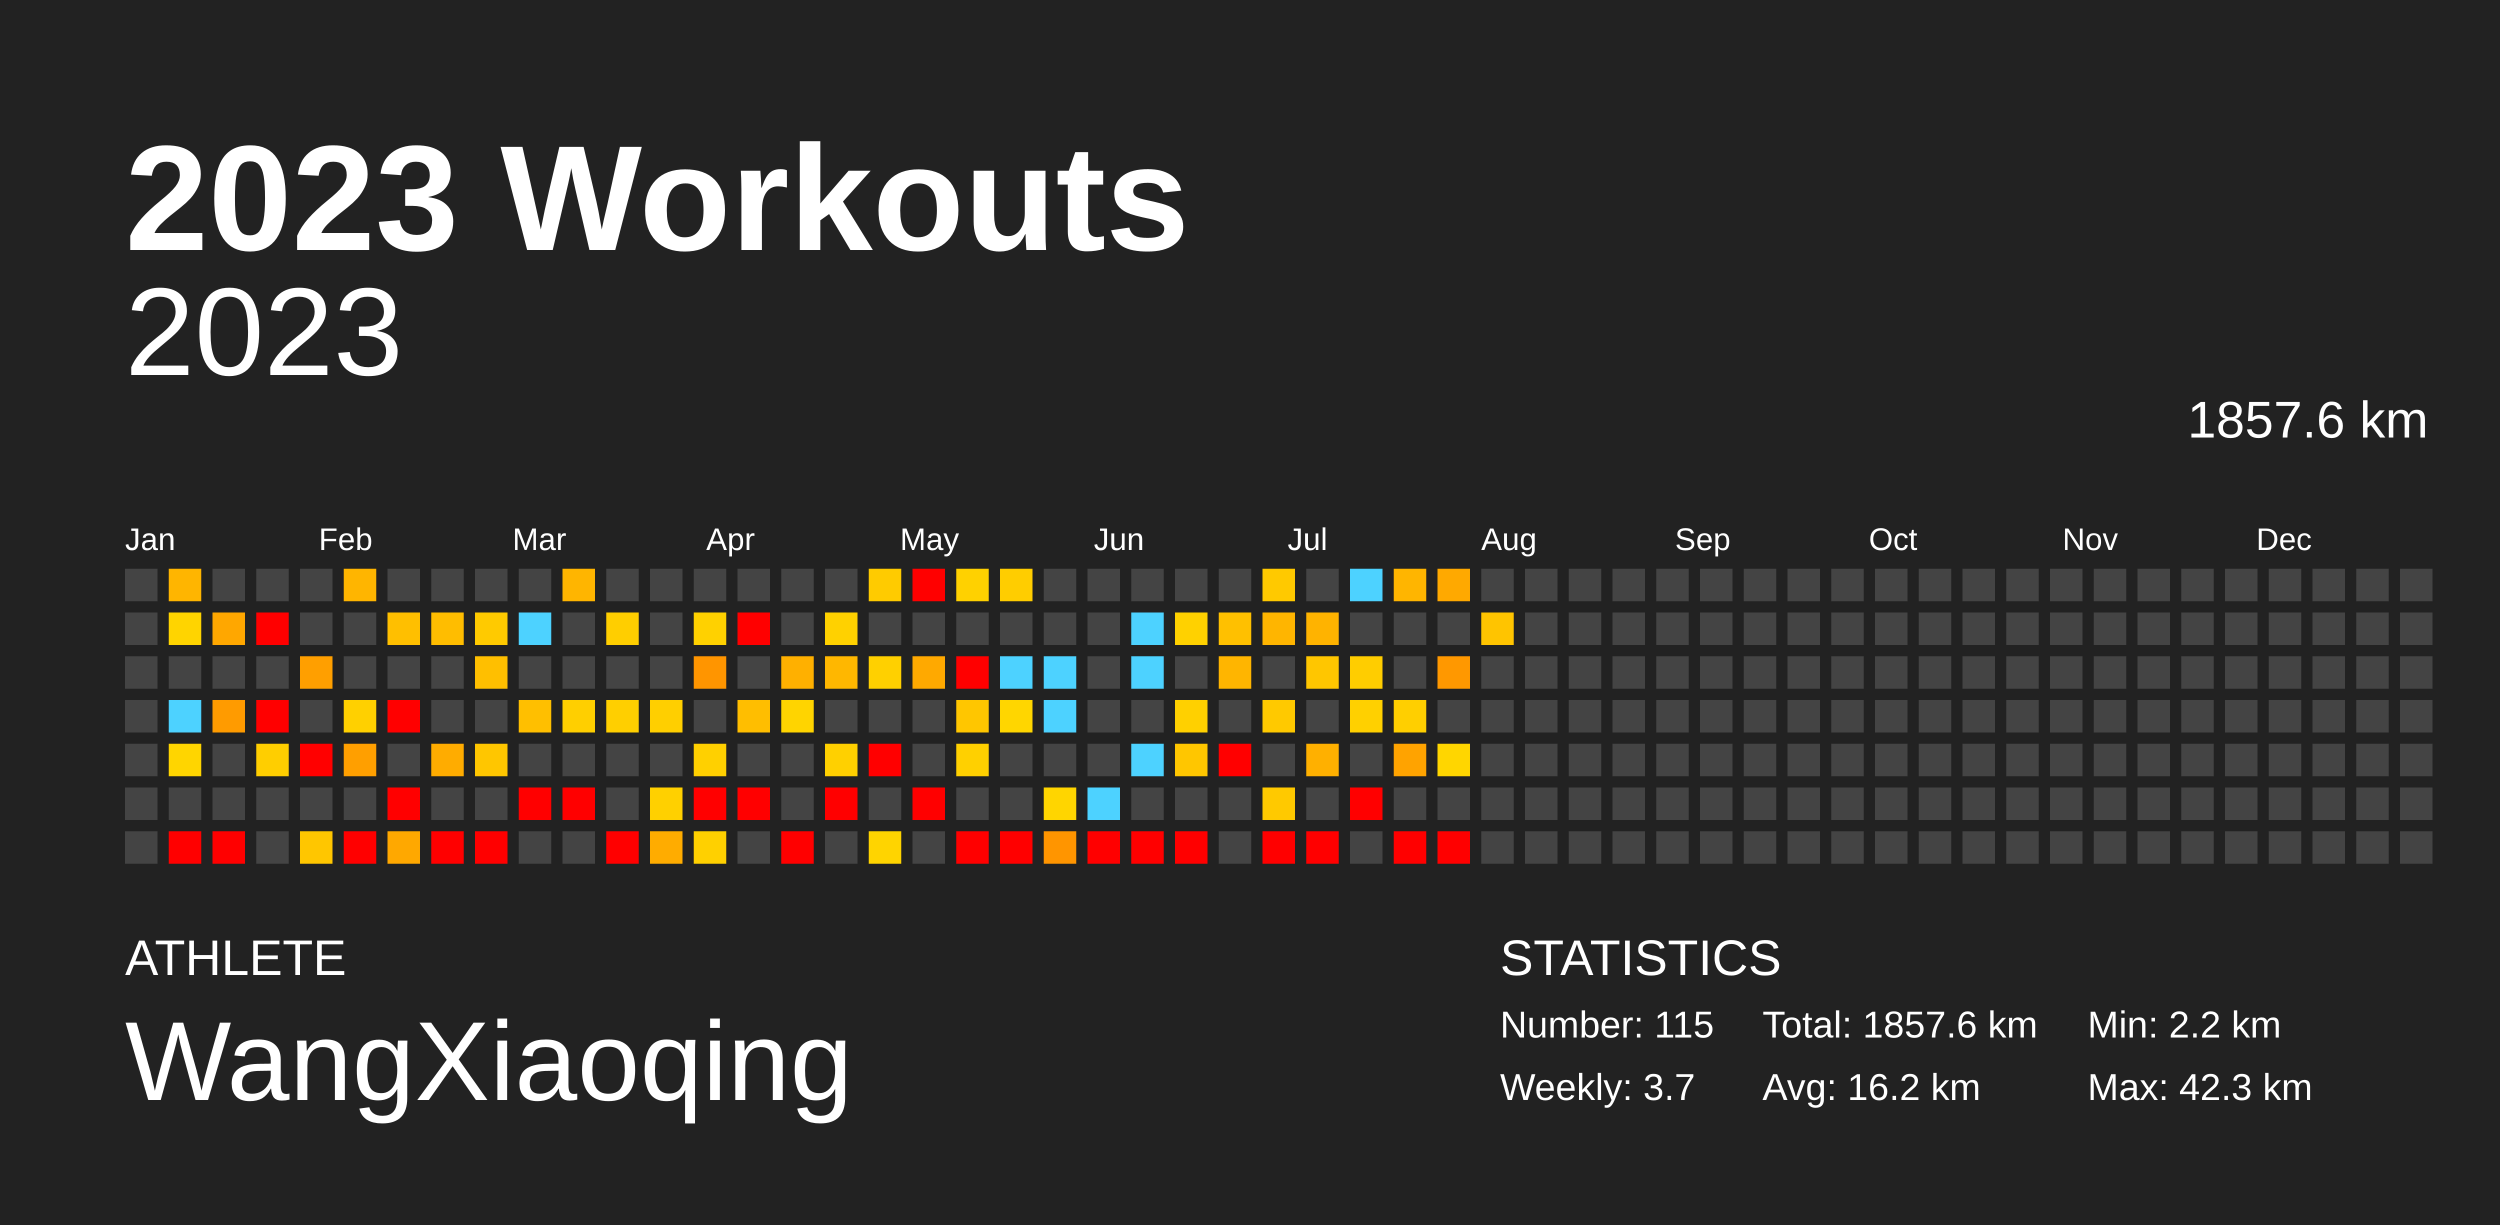
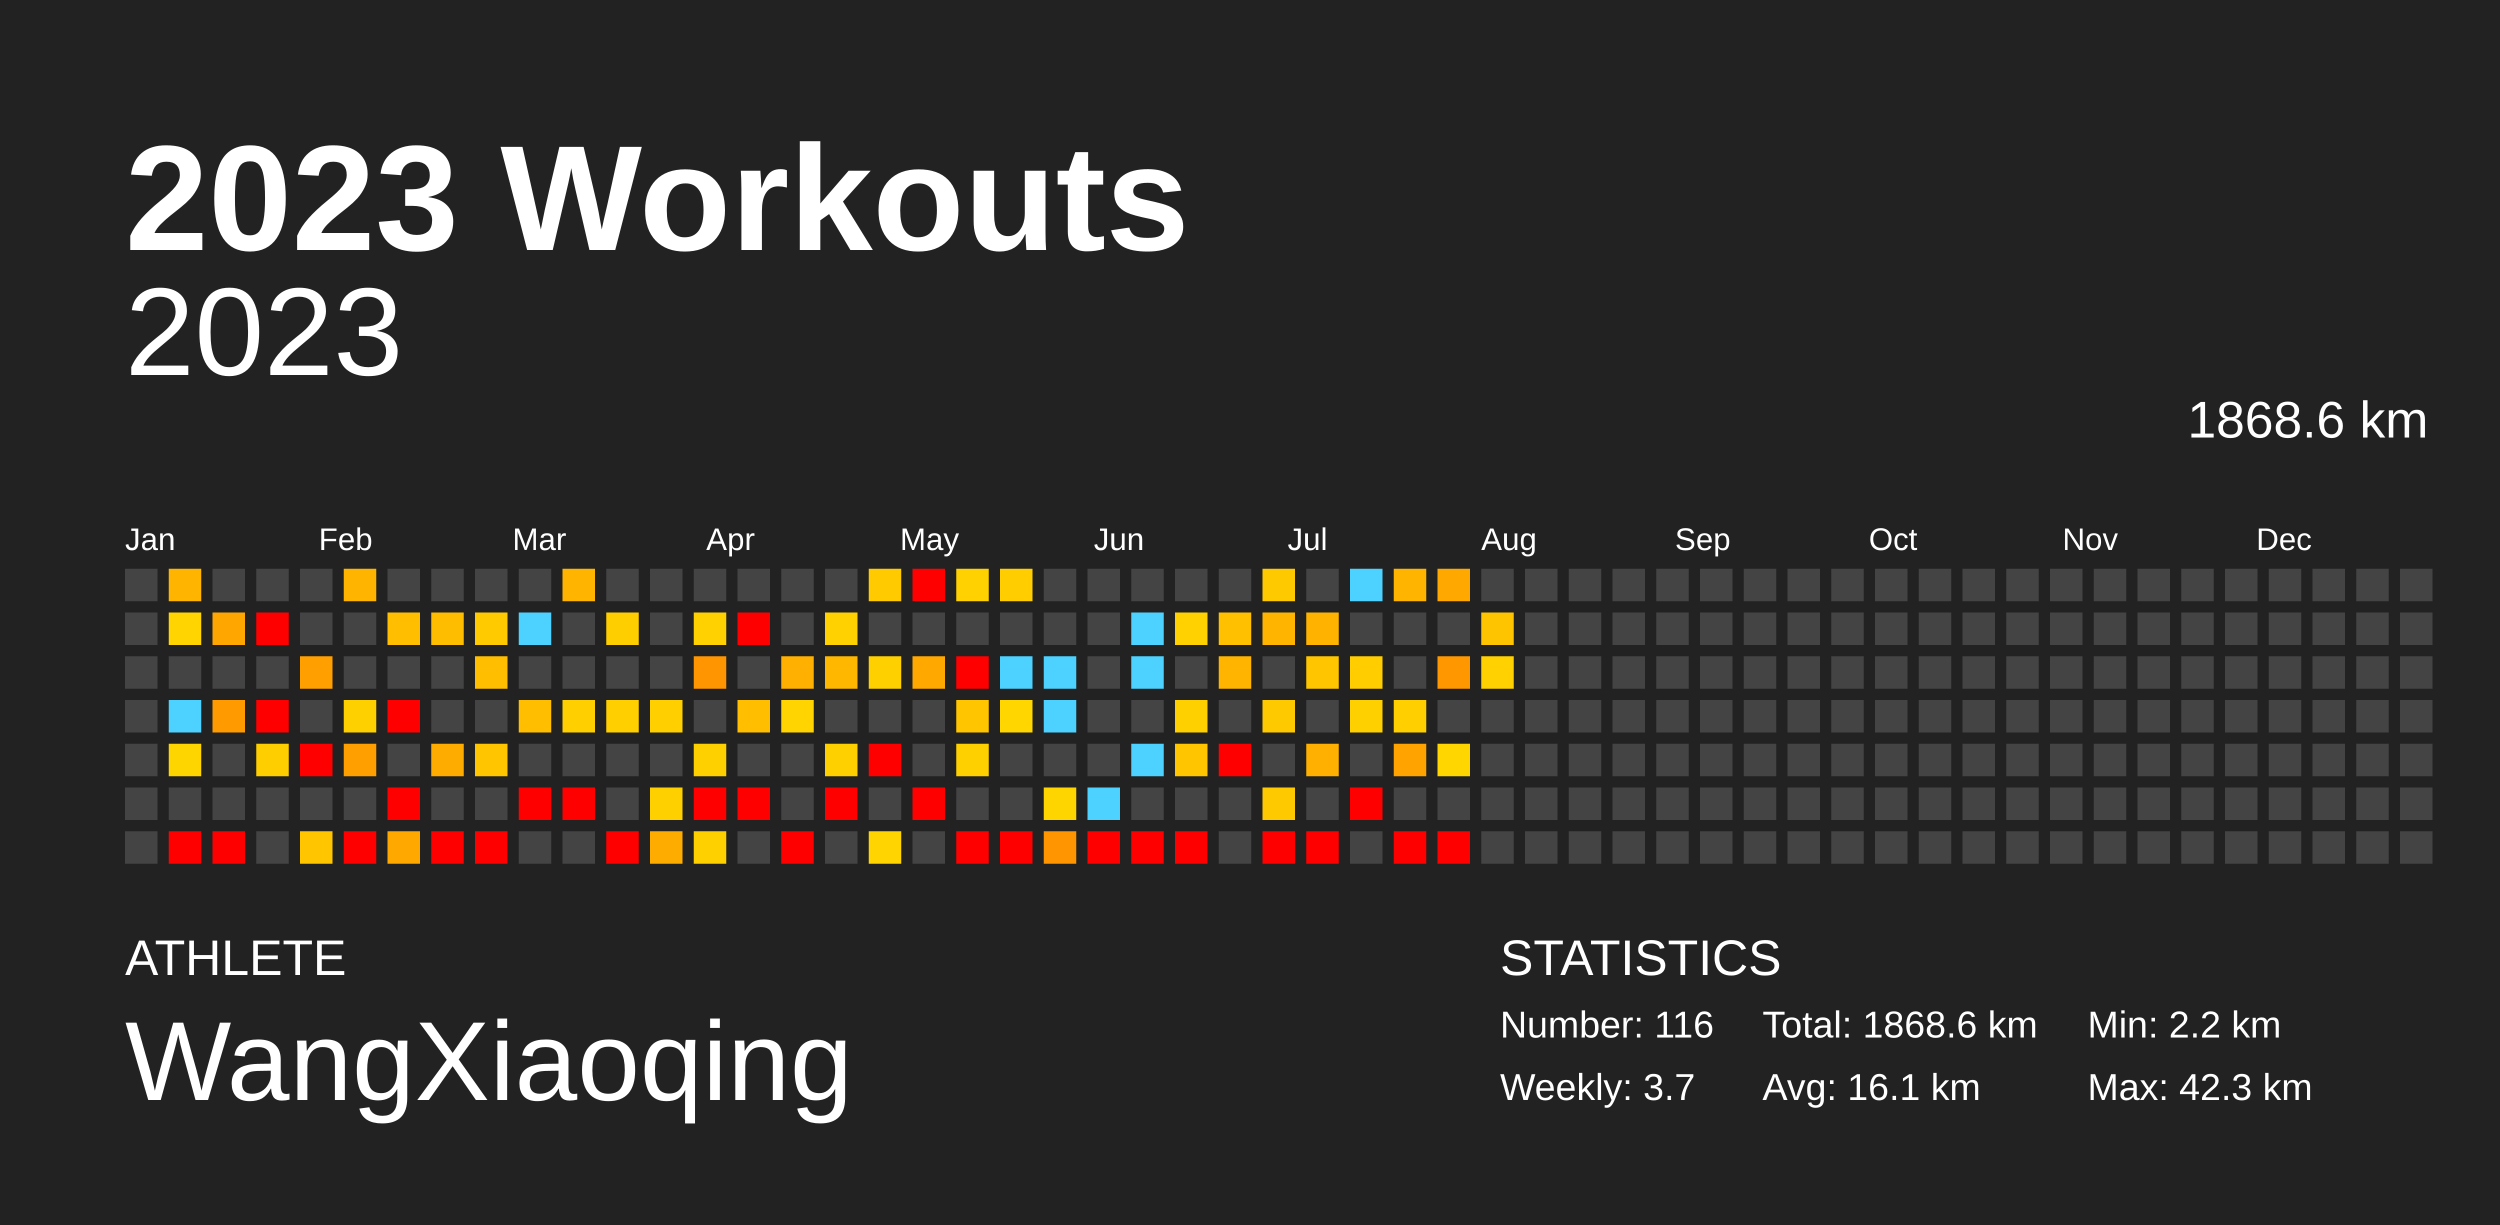
<svg xmlns="http://www.w3.org/2000/svg" baseProfile="full" height="98mm" version="1.1" viewBox="0,0,200,98" width="200mm">
  <defs />
  <rect fill="#222222" height="98" width="200" x="0" y="0" />
  <text fill="#FFFFFF" style="font-size:12px; font-family:Arial; font-weight:bold;" x="10" y="20">2023 Workouts</text>
  <text fill="#FFFFFF" style="font-size:4px; font-family:Arial" x="10" y="78">ATHLETE</text>
  <text fill="#FFFFFF" style="font-size:9px; font-family:Arial" x="10" y="88">WangXiaoqing</text>
  <text fill="#FFFFFF" style="font-size:4px; font-family:Arial" x="120" y="78">STATISTICS</text>
-   <text fill="#FFFFFF" style="font-size:3px; font-family:Arial" x="120" y="83">Number: 115</text>
+   <text fill="#FFFFFF" style="font-size:3px; font-family:Arial" x="120" y="83">Number: 116</text>
  <text fill="#FFFFFF" style="font-size:3px; font-family:Arial" x="120" y="88">Weekly: 3.7</text>
-   <text fill="#FFFFFF" style="font-size:3px; font-family:Arial" x="141" y="83">Total: 1857.6 km</text>
-   <text fill="#FFFFFF" style="font-size:3px; font-family:Arial" x="141" y="88">Avg: 16.2 km</text>
+   <text fill="#FFFFFF" style="font-size:3px; font-family:Arial" x="141" y="83">Total: 1868.6 km</text>
+   <text fill="#FFFFFF" style="font-size:3px; font-family:Arial" x="141" y="88">Avg: 16.1 km</text>
  <text fill="#FFFFFF" style="font-size:3px; font-family:Arial" x="167" y="83">Min: 2.2 km</text>
  <text fill="#FFFFFF" style="font-size:3px; font-family:Arial" x="167" y="88">Max: 42.3 km</text>
  <text alignment-baseline="hanging" fill="#FFFFFF" style="font-size:10.0px; font-family:Arial;" x="10" y="30">2023</text>
-   <text alignment-baseline="hanging" fill="#FFFFFF" style="font-size:4.125px; font-family:Arial;" x="175" y="35">1857.6 km</text>
+   <text alignment-baseline="hanging" fill="#FFFFFF" style="font-size:4.125px; font-family:Arial;" x="175" y="35">1868.6 km</text>
  <text fill="#FFFFFF" style="font-size:2.5px; font-family:Arial" x="10.0" y="44">Jan</text>
  <text fill="#FFFFFF" style="font-size:2.5px; font-family:Arial" x="25.5" y="44">Feb</text>
  <text fill="#FFFFFF" style="font-size:2.5px; font-family:Arial" x="41.0" y="44">Mar</text>
  <text fill="#FFFFFF" style="font-size:2.5px; font-family:Arial" x="56.5" y="44">Apr</text>
  <text fill="#FFFFFF" style="font-size:2.5px; font-family:Arial" x="72.0" y="44">May</text>
  <text fill="#FFFFFF" style="font-size:2.5px; font-family:Arial" x="87.5" y="44">Jun</text>
  <text fill="#FFFFFF" style="font-size:2.5px; font-family:Arial" x="103.0" y="44">Jul</text>
  <text fill="#FFFFFF" style="font-size:2.5px; font-family:Arial" x="118.5" y="44">Aug</text>
  <text fill="#FFFFFF" style="font-size:2.5px; font-family:Arial" x="134.0" y="44">Sep</text>
  <text fill="#FFFFFF" style="font-size:2.5px; font-family:Arial" x="149.5" y="44">Oct</text>
  <text fill="#FFFFFF" style="font-size:2.5px; font-family:Arial" x="165.0" y="44">Nov</text>
  <text fill="#FFFFFF" style="font-size:2.5px; font-family:Arial" x="180.5" y="44">Dec</text>
  <rect fill="#444444" height="2.6" width="2.6" x="10.0" y="45.5" />
  <rect fill="#444444" height="2.6" width="2.6" x="10.0" y="49.0" />
  <rect fill="#444444" height="2.6" width="2.6" x="10.0" y="52.5" />
  <rect fill="#444444" height="2.6" width="2.6" x="10.0" y="56.0" />
  <rect fill="#444444" height="2.6" width="2.6" x="10.0" y="59.5" />
  <rect fill="#444444" height="2.6" width="2.6" x="10.0" y="63.0" />
  <rect fill="#444444" height="2.6" width="2.6" x="10.0" y="66.5" />
  <rect fill="#ffb500" height="2.6" width="2.6" x="13.5" y="45.5" />
  <rect fill="#ffd400" height="2.6" width="2.6" x="13.5" y="49.0" />
  <rect fill="#444444" height="2.6" width="2.6" x="13.5" y="52.5" />
  <rect fill="#4dd2ff" height="2.6" width="2.6" x="13.5" y="56.0" />
  <rect fill="#ffd500" height="2.6" width="2.6" x="13.5" y="59.5" />
  <rect fill="#444444" height="2.6" width="2.6" x="13.5" y="63.0" />
  <rect fill="red" height="2.6" width="2.6" x="13.5" y="66.5" />
  <rect fill="#444444" height="2.6" width="2.6" x="17.0" y="45.5" />
  <rect fill="#ffa700" height="2.6" width="2.6" x="17.0" y="49.0" />
  <rect fill="#444444" height="2.6" width="2.6" x="17.0" y="52.5" />
  <rect fill="#ff9b00" height="2.6" width="2.6" x="17.0" y="56.0" />
  <rect fill="#444444" height="2.6" width="2.6" x="17.0" y="59.5" />
  <rect fill="#444444" height="2.6" width="2.6" x="17.0" y="63.0" />
  <rect fill="red" height="2.6" width="2.6" x="17.0" y="66.5" />
  <rect fill="#444444" height="2.6" width="2.6" x="20.5" y="45.5" />
  <rect fill="red" height="2.6" width="2.6" x="20.5" y="49.0" />
  <rect fill="#444444" height="2.6" width="2.6" x="20.5" y="52.5" />
  <rect fill="red" height="2.6" width="2.6" x="20.5" y="56.0" />
  <rect fill="#ffce00" height="2.6" width="2.6" x="20.5" y="59.5" />
  <rect fill="#444444" height="2.6" width="2.6" x="20.5" y="63.0" />
  <rect fill="#444444" height="2.6" width="2.6" x="20.5" y="66.5" />
  <rect fill="#444444" height="2.6" width="2.6" x="24.0" y="45.5" />
  <rect fill="#444444" height="2.6" width="2.6" x="24.0" y="49.0" />
  <rect fill="#ff9f00" height="2.6" width="2.6" x="24.0" y="52.5" />
  <rect fill="#444444" height="2.6" width="2.6" x="24.0" y="56.0" />
  <rect fill="red" height="2.6" width="2.6" x="24.0" y="59.5" />
  <rect fill="#444444" height="2.6" width="2.6" x="24.0" y="63.0" />
  <rect fill="#ffc600" height="2.6" width="2.6" x="24.0" y="66.5" />
  <rect fill="#ffb500" height="2.6" width="2.6" x="27.5" y="45.5" />
  <rect fill="#444444" height="2.6" width="2.6" x="27.5" y="49.0" />
  <rect fill="#444444" height="2.6" width="2.6" x="27.5" y="52.5" />
  <rect fill="#ffd000" height="2.6" width="2.6" x="27.5" y="56.0" />
  <rect fill="#ff9f00" height="2.6" width="2.6" x="27.5" y="59.5" />
  <rect fill="#444444" height="2.6" width="2.6" x="27.5" y="63.0" />
  <rect fill="red" height="2.6" width="2.6" x="27.5" y="66.5" />
  <rect fill="#444444" height="2.6" width="2.6" x="31.0" y="45.5" />
  <rect fill="#ffbf00" height="2.6" width="2.6" x="31.0" y="49.0" />
  <rect fill="#444444" height="2.6" width="2.6" x="31.0" y="52.5" />
  <rect fill="red" height="2.6" width="2.6" x="31.0" y="56.0" />
  <rect fill="#444444" height="2.6" width="2.6" x="31.0" y="59.5" />
  <rect fill="red" height="2.6" width="2.6" x="31.0" y="63.0" />
  <rect fill="#ffa800" height="2.6" width="2.6" x="31.0" y="66.5" />
  <rect fill="#444444" height="2.6" width="2.6" x="34.5" y="45.5" />
  <rect fill="#ffbd00" height="2.6" width="2.6" x="34.5" y="49.0" />
  <rect fill="#444444" height="2.6" width="2.6" x="34.5" y="52.5" />
  <rect fill="#444444" height="2.6" width="2.6" x="34.5" y="56.0" />
  <rect fill="#ffac00" height="2.6" width="2.6" x="34.5" y="59.5" />
  <rect fill="#444444" height="2.6" width="2.6" x="34.5" y="63.0" />
  <rect fill="red" height="2.6" width="2.6" x="34.5" y="66.5" />
  <rect fill="#444444" height="2.6" width="2.6" x="38.0" y="45.5" />
  <rect fill="#ffca00" height="2.6" width="2.6" x="38.0" y="49.0" />
  <rect fill="#ffbf00" height="2.6" width="2.6" x="38.0" y="52.5" />
  <rect fill="#444444" height="2.6" width="2.6" x="38.0" y="56.0" />
  <rect fill="#ffc600" height="2.6" width="2.6" x="38.0" y="59.5" />
  <rect fill="#444444" height="2.6" width="2.6" x="38.0" y="63.0" />
  <rect fill="red" height="2.6" width="2.6" x="38.0" y="66.5" />
  <rect fill="#444444" height="2.6" width="2.6" x="41.5" y="45.5" />
  <rect fill="#4dd2ff" height="2.6" width="2.6" x="41.5" y="49.0" />
  <rect fill="#444444" height="2.6" width="2.6" x="41.5" y="52.5" />
  <rect fill="#ffbf00" height="2.6" width="2.6" x="41.5" y="56.0" />
  <rect fill="#444444" height="2.6" width="2.6" x="41.5" y="59.5" />
  <rect fill="red" height="2.6" width="2.6" x="41.5" y="63.0" />
  <rect fill="#444444" height="2.6" width="2.6" x="41.5" y="66.5" />
  <rect fill="#ffb500" height="2.6" width="2.6" x="45.0" y="45.5" />
  <rect fill="#444444" height="2.6" width="2.6" x="45.0" y="49.0" />
  <rect fill="#444444" height="2.6" width="2.6" x="45.0" y="52.5" />
  <rect fill="#ffcf00" height="2.6" width="2.6" x="45.0" y="56.0" />
  <rect fill="#444444" height="2.6" width="2.6" x="45.0" y="59.5" />
  <rect fill="red" height="2.6" width="2.6" x="45.0" y="63.0" />
  <rect fill="#444444" height="2.6" width="2.6" x="45.0" y="66.5" />
  <rect fill="#444444" height="2.6" width="2.6" x="48.5" y="45.5" />
  <rect fill="#ffce00" height="2.6" width="2.6" x="48.5" y="49.0" />
  <rect fill="#444444" height="2.6" width="2.6" x="48.5" y="52.5" />
  <rect fill="#ffcf00" height="2.6" width="2.6" x="48.5" y="56.0" />
  <rect fill="#444444" height="2.6" width="2.6" x="48.5" y="59.5" />
  <rect fill="#444444" height="2.6" width="2.6" x="48.5" y="63.0" />
  <rect fill="red" height="2.6" width="2.6" x="48.5" y="66.5" />
  <rect fill="#444444" height="2.6" width="2.6" x="52.0" y="45.5" />
  <rect fill="#444444" height="2.6" width="2.6" x="52.0" y="49.0" />
  <rect fill="#444444" height="2.6" width="2.6" x="52.0" y="52.5" />
  <rect fill="#ffcf00" height="2.6" width="2.6" x="52.0" y="56.0" />
  <rect fill="#444444" height="2.6" width="2.6" x="52.0" y="59.5" />
  <rect fill="#ffd000" height="2.6" width="2.6" x="52.0" y="63.0" />
  <rect fill="#ffac00" height="2.6" width="2.6" x="52.0" y="66.5" />
  <rect fill="#444444" height="2.6" width="2.6" x="55.5" y="45.5" />
  <rect fill="#ffd100" height="2.6" width="2.6" x="55.5" y="49.0" />
  <rect fill="#ff9500" height="2.6" width="2.6" x="55.5" y="52.5" />
  <rect fill="#444444" height="2.6" width="2.6" x="55.5" y="56.0" />
  <rect fill="#ffd000" height="2.6" width="2.6" x="55.5" y="59.5" />
  <rect fill="red" height="2.6" width="2.6" x="55.5" y="63.0" />
  <rect fill="#ffd000" height="2.6" width="2.6" x="55.5" y="66.5" />
  <rect fill="#444444" height="2.6" width="2.6" x="59.0" y="45.5" />
  <rect fill="red" height="2.6" width="2.6" x="59.0" y="49.0" />
  <rect fill="#444444" height="2.6" width="2.6" x="59.0" y="52.5" />
  <rect fill="#ffbe00" height="2.6" width="2.6" x="59.0" y="56.0" />
  <rect fill="#444444" height="2.6" width="2.6" x="59.0" y="59.5" />
  <rect fill="red" height="2.6" width="2.6" x="59.0" y="63.0" />
  <rect fill="#444444" height="2.6" width="2.6" x="59.0" y="66.5" />
  <rect fill="#444444" height="2.6" width="2.6" x="62.5" y="45.5" />
  <rect fill="#444444" height="2.6" width="2.6" x="62.5" y="49.0" />
  <rect fill="#ffb000" height="2.6" width="2.6" x="62.5" y="52.5" />
  <rect fill="#ffd400" height="2.6" width="2.6" x="62.5" y="56.0" />
  <rect fill="#444444" height="2.6" width="2.6" x="62.5" y="59.5" />
  <rect fill="#444444" height="2.6" width="2.6" x="62.5" y="63.0" />
  <rect fill="red" height="2.6" width="2.6" x="62.5" y="66.5" />
  <rect fill="#444444" height="2.6" width="2.6" x="66.0" y="45.5" />
  <rect fill="#ffd100" height="2.6" width="2.6" x="66.0" y="49.0" />
  <rect fill="#ffb700" height="2.6" width="2.6" x="66.0" y="52.5" />
  <rect fill="#444444" height="2.6" width="2.6" x="66.0" y="56.0" />
  <rect fill="#ffd000" height="2.6" width="2.6" x="66.0" y="59.5" />
  <rect fill="red" height="2.6" width="2.6" x="66.0" y="63.0" />
  <rect fill="#444444" height="2.6" width="2.6" x="66.0" y="66.5" />
  <rect fill="#ffcb00" height="2.6" width="2.6" x="69.5" y="45.5" />
  <rect fill="#444444" height="2.6" width="2.6" x="69.5" y="49.0" />
  <rect fill="#ffd000" height="2.6" width="2.6" x="69.5" y="52.5" />
  <rect fill="#444444" height="2.6" width="2.6" x="69.5" y="56.0" />
  <rect fill="red" height="2.6" width="2.6" x="69.5" y="59.5" />
  <rect fill="#444444" height="2.6" width="2.6" x="69.5" y="63.0" />
  <rect fill="#ffd400" height="2.6" width="2.6" x="69.5" y="66.5" />
  <rect fill="red" height="2.6" width="2.6" x="73.0" y="45.5" />
  <rect fill="#444444" height="2.6" width="2.6" x="73.0" y="49.0" />
  <rect fill="#ffa900" height="2.6" width="2.6" x="73.0" y="52.5" />
  <rect fill="#444444" height="2.6" width="2.6" x="73.0" y="56.0" />
  <rect fill="#444444" height="2.6" width="2.6" x="73.0" y="59.5" />
  <rect fill="red" height="2.6" width="2.6" x="73.0" y="63.0" />
  <rect fill="#444444" height="2.6" width="2.6" x="73.0" y="66.5" />
  <rect fill="#ffd100" height="2.6" width="2.6" x="76.5" y="45.5" />
  <rect fill="#444444" height="2.6" width="2.6" x="76.5" y="49.0" />
  <rect fill="red" height="2.6" width="2.6" x="76.5" y="52.5" />
  <rect fill="#ffc600" height="2.6" width="2.6" x="76.5" y="56.0" />
  <rect fill="#ffd000" height="2.6" width="2.6" x="76.5" y="59.5" />
  <rect fill="#444444" height="2.6" width="2.6" x="76.5" y="63.0" />
  <rect fill="red" height="2.6" width="2.6" x="76.5" y="66.5" />
  <rect fill="#ffcd00" height="2.6" width="2.6" x="80.0" y="45.5" />
  <rect fill="#444444" height="2.6" width="2.6" x="80.0" y="49.0" />
  <rect fill="#4dd2ff" height="2.6" width="2.6" x="80.0" y="52.5" />
  <rect fill="#ffd600" height="2.6" width="2.6" x="80.0" y="56.0" />
  <rect fill="#444444" height="2.6" width="2.6" x="80.0" y="59.5" />
  <rect fill="#444444" height="2.6" width="2.6" x="80.0" y="63.0" />
  <rect fill="red" height="2.6" width="2.6" x="80.0" y="66.5" />
  <rect fill="#444444" height="2.6" width="2.6" x="83.5" y="45.5" />
  <rect fill="#444444" height="2.6" width="2.6" x="83.5" y="49.0" />
  <rect fill="#4dd2ff" height="2.6" width="2.6" x="83.5" y="52.5" />
  <rect fill="#4dd2ff" height="2.6" width="2.6" x="83.5" y="56.0" />
  <rect fill="#444444" height="2.6" width="2.6" x="83.5" y="59.5" />
  <rect fill="#ffd500" height="2.6" width="2.6" x="83.5" y="63.0" />
  <rect fill="#ff9500" height="2.6" width="2.6" x="83.5" y="66.5" />
  <rect fill="#444444" height="2.6" width="2.6" x="87.0" y="45.5" />
  <rect fill="#444444" height="2.6" width="2.6" x="87.0" y="49.0" />
  <rect fill="#444444" height="2.6" width="2.6" x="87.0" y="52.5" />
  <rect fill="#444444" height="2.6" width="2.6" x="87.0" y="56.0" />
  <rect fill="#444444" height="2.6" width="2.6" x="87.0" y="59.5" />
  <rect fill="#4dd2ff" height="2.6" width="2.6" x="87.0" y="63.0" />
  <rect fill="red" height="2.6" width="2.6" x="87.0" y="66.5" />
  <rect fill="#444444" height="2.6" width="2.6" x="90.5" y="45.5" />
  <rect fill="#4dd2ff" height="2.6" width="2.6" x="90.5" y="49.0" />
  <rect fill="#4dd2ff" height="2.6" width="2.6" x="90.5" y="52.5" />
  <rect fill="#444444" height="2.6" width="2.6" x="90.5" y="56.0" />
  <rect fill="#4dd2ff" height="2.6" width="2.6" x="90.5" y="59.5" />
  <rect fill="#444444" height="2.6" width="2.6" x="90.5" y="63.0" />
  <rect fill="red" height="2.6" width="2.6" x="90.5" y="66.5" />
  <rect fill="#444444" height="2.6" width="2.6" x="94.0" y="45.5" />
  <rect fill="#ffd100" height="2.6" width="2.6" x="94.0" y="49.0" />
  <rect fill="#444444" height="2.6" width="2.6" x="94.0" y="52.5" />
  <rect fill="#ffd000" height="2.6" width="2.6" x="94.0" y="56.0" />
  <rect fill="#ffc600" height="2.6" width="2.6" x="94.0" y="59.5" />
  <rect fill="#444444" height="2.6" width="2.6" x="94.0" y="63.0" />
  <rect fill="red" height="2.6" width="2.6" x="94.0" y="66.5" />
  <rect fill="#444444" height="2.6" width="2.6" x="97.5" y="45.5" />
  <rect fill="#ffc000" height="2.6" width="2.6" x="97.5" y="49.0" />
  <rect fill="#ffb500" height="2.6" width="2.6" x="97.5" y="52.5" />
  <rect fill="#444444" height="2.6" width="2.6" x="97.5" y="56.0" />
  <rect fill="red" height="2.6" width="2.6" x="97.5" y="59.5" />
  <rect fill="#444444" height="2.6" width="2.6" x="97.5" y="63.0" />
  <rect fill="#444444" height="2.6" width="2.6" x="97.5" y="66.5" />
  <rect fill="#ffc900" height="2.6" width="2.6" x="101.0" y="45.5" />
  <rect fill="#ffb500" height="2.6" width="2.6" x="101.0" y="49.0" />
  <rect fill="#444444" height="2.6" width="2.6" x="101.0" y="52.5" />
  <rect fill="#ffc900" height="2.6" width="2.6" x="101.0" y="56.0" />
  <rect fill="#444444" height="2.6" width="2.6" x="101.0" y="59.5" />
  <rect fill="#ffc900" height="2.6" width="2.6" x="101.0" y="63.0" />
  <rect fill="red" height="2.6" width="2.6" x="101.0" y="66.5" />
  <rect fill="#444444" height="2.6" width="2.6" x="104.5" y="45.5" />
  <rect fill="#ffb300" height="2.6" width="2.6" x="104.5" y="49.0" />
  <rect fill="#ffc600" height="2.6" width="2.6" x="104.5" y="52.5" />
  <rect fill="#444444" height="2.6" width="2.6" x="104.5" y="56.0" />
  <rect fill="#ffb000" height="2.6" width="2.6" x="104.5" y="59.5" />
  <rect fill="#444444" height="2.6" width="2.6" x="104.5" y="63.0" />
  <rect fill="red" height="2.6" width="2.6" x="104.5" y="66.5" />
  <rect fill="#4dd2ff" height="2.6" width="2.6" x="108.0" y="45.5" />
  <rect fill="#444444" height="2.6" width="2.6" x="108.0" y="49.0" />
  <rect fill="#ffcd00" height="2.6" width="2.6" x="108.0" y="52.5" />
  <rect fill="#ffd000" height="2.6" width="2.6" x="108.0" y="56.0" />
  <rect fill="#444444" height="2.6" width="2.6" x="108.0" y="59.5" />
  <rect fill="red" height="2.6" width="2.6" x="108.0" y="63.0" />
  <rect fill="#444444" height="2.6" width="2.6" x="108.0" y="66.5" />
  <rect fill="#ffb500" height="2.6" width="2.6" x="111.5" y="45.5" />
  <rect fill="#444444" height="2.6" width="2.6" x="111.5" y="49.0" />
  <rect fill="#444444" height="2.6" width="2.6" x="111.5" y="52.5" />
  <rect fill="#ffcf00" height="2.6" width="2.6" x="111.5" y="56.0" />
  <rect fill="#ffa300" height="2.6" width="2.6" x="111.5" y="59.5" />
  <rect fill="#444444" height="2.6" width="2.6" x="111.5" y="63.0" />
  <rect fill="red" height="2.6" width="2.6" x="111.5" y="66.5" />
  <rect fill="#ffa900" height="2.6" width="2.6" x="115.0" y="45.5" />
  <rect fill="#444444" height="2.6" width="2.6" x="115.0" y="49.0" />
  <rect fill="#ff9800" height="2.6" width="2.6" x="115.0" y="52.5" />
  <rect fill="#444444" height="2.6" width="2.6" x="115.0" y="56.0" />
  <rect fill="#ffd600" height="2.6" width="2.6" x="115.0" y="59.5" />
  <rect fill="#444444" height="2.6" width="2.6" x="115.0" y="63.0" />
  <rect fill="red" height="2.6" width="2.6" x="115.0" y="66.5" />
  <rect fill="#444444" height="2.6" width="2.6" x="118.5" y="45.5" />
  <rect fill="#ffc400" height="2.6" width="2.6" x="118.5" y="49.0" />
-   <rect fill="#444444" height="2.6" width="2.6" x="118.5" y="52.5" />
+   <rect fill="#ffd100" height="2.6" width="2.6" x="118.5" y="52.5" />
  <rect fill="#444444" height="2.6" width="2.6" x="118.5" y="56.0" />
  <rect fill="#444444" height="2.6" width="2.6" x="118.5" y="59.5" />
  <rect fill="#444444" height="2.6" width="2.6" x="118.5" y="63.0" />
  <rect fill="#444444" height="2.6" width="2.6" x="118.5" y="66.5" />
  <rect fill="#444444" height="2.6" width="2.6" x="122.0" y="45.5" />
  <rect fill="#444444" height="2.6" width="2.6" x="122.0" y="49.0" />
  <rect fill="#444444" height="2.6" width="2.6" x="122.0" y="52.5" />
  <rect fill="#444444" height="2.6" width="2.6" x="122.0" y="56.0" />
  <rect fill="#444444" height="2.6" width="2.6" x="122.0" y="59.5" />
  <rect fill="#444444" height="2.6" width="2.6" x="122.0" y="63.0" />
  <rect fill="#444444" height="2.6" width="2.6" x="122.0" y="66.5" />
  <rect fill="#444444" height="2.6" width="2.6" x="125.5" y="45.5" />
  <rect fill="#444444" height="2.6" width="2.6" x="125.5" y="49.0" />
  <rect fill="#444444" height="2.6" width="2.6" x="125.5" y="52.5" />
  <rect fill="#444444" height="2.6" width="2.6" x="125.5" y="56.0" />
  <rect fill="#444444" height="2.6" width="2.6" x="125.5" y="59.5" />
  <rect fill="#444444" height="2.6" width="2.6" x="125.5" y="63.0" />
  <rect fill="#444444" height="2.6" width="2.6" x="125.5" y="66.5" />
  <rect fill="#444444" height="2.6" width="2.6" x="129.0" y="45.5" />
  <rect fill="#444444" height="2.6" width="2.6" x="129.0" y="49.0" />
  <rect fill="#444444" height="2.6" width="2.6" x="129.0" y="52.5" />
  <rect fill="#444444" height="2.6" width="2.6" x="129.0" y="56.0" />
  <rect fill="#444444" height="2.6" width="2.6" x="129.0" y="59.5" />
  <rect fill="#444444" height="2.6" width="2.6" x="129.0" y="63.0" />
  <rect fill="#444444" height="2.6" width="2.6" x="129.0" y="66.5" />
  <rect fill="#444444" height="2.6" width="2.6" x="132.5" y="45.5" />
  <rect fill="#444444" height="2.6" width="2.6" x="132.5" y="49.0" />
  <rect fill="#444444" height="2.6" width="2.6" x="132.5" y="52.5" />
  <rect fill="#444444" height="2.6" width="2.6" x="132.5" y="56.0" />
  <rect fill="#444444" height="2.6" width="2.6" x="132.5" y="59.5" />
  <rect fill="#444444" height="2.6" width="2.6" x="132.5" y="63.0" />
  <rect fill="#444444" height="2.6" width="2.6" x="132.5" y="66.5" />
  <rect fill="#444444" height="2.6" width="2.6" x="136.0" y="45.5" />
  <rect fill="#444444" height="2.6" width="2.6" x="136.0" y="49.0" />
  <rect fill="#444444" height="2.6" width="2.6" x="136.0" y="52.5" />
  <rect fill="#444444" height="2.6" width="2.6" x="136.0" y="56.0" />
  <rect fill="#444444" height="2.6" width="2.6" x="136.0" y="59.5" />
  <rect fill="#444444" height="2.6" width="2.6" x="136.0" y="63.0" />
  <rect fill="#444444" height="2.6" width="2.6" x="136.0" y="66.5" />
  <rect fill="#444444" height="2.6" width="2.6" x="139.5" y="45.5" />
  <rect fill="#444444" height="2.6" width="2.6" x="139.5" y="49.0" />
  <rect fill="#444444" height="2.6" width="2.6" x="139.5" y="52.5" />
  <rect fill="#444444" height="2.6" width="2.6" x="139.5" y="56.0" />
  <rect fill="#444444" height="2.6" width="2.6" x="139.5" y="59.5" />
  <rect fill="#444444" height="2.6" width="2.6" x="139.5" y="63.0" />
  <rect fill="#444444" height="2.6" width="2.6" x="139.5" y="66.5" />
  <rect fill="#444444" height="2.6" width="2.6" x="143.0" y="45.5" />
  <rect fill="#444444" height="2.6" width="2.6" x="143.0" y="49.0" />
  <rect fill="#444444" height="2.6" width="2.6" x="143.0" y="52.5" />
  <rect fill="#444444" height="2.6" width="2.6" x="143.0" y="56.0" />
  <rect fill="#444444" height="2.6" width="2.6" x="143.0" y="59.5" />
  <rect fill="#444444" height="2.6" width="2.6" x="143.0" y="63.0" />
  <rect fill="#444444" height="2.6" width="2.6" x="143.0" y="66.5" />
  <rect fill="#444444" height="2.6" width="2.6" x="146.5" y="45.5" />
  <rect fill="#444444" height="2.6" width="2.6" x="146.5" y="49.0" />
  <rect fill="#444444" height="2.6" width="2.6" x="146.5" y="52.5" />
  <rect fill="#444444" height="2.6" width="2.6" x="146.5" y="56.0" />
  <rect fill="#444444" height="2.6" width="2.6" x="146.5" y="59.5" />
  <rect fill="#444444" height="2.6" width="2.6" x="146.5" y="63.0" />
  <rect fill="#444444" height="2.6" width="2.6" x="146.5" y="66.5" />
  <rect fill="#444444" height="2.6" width="2.6" x="150.0" y="45.5" />
  <rect fill="#444444" height="2.6" width="2.6" x="150.0" y="49.0" />
  <rect fill="#444444" height="2.6" width="2.6" x="150.0" y="52.5" />
  <rect fill="#444444" height="2.6" width="2.6" x="150.0" y="56.0" />
  <rect fill="#444444" height="2.6" width="2.6" x="150.0" y="59.5" />
  <rect fill="#444444" height="2.6" width="2.6" x="150.0" y="63.0" />
  <rect fill="#444444" height="2.6" width="2.6" x="150.0" y="66.5" />
  <rect fill="#444444" height="2.6" width="2.6" x="153.5" y="45.5" />
  <rect fill="#444444" height="2.6" width="2.6" x="153.5" y="49.0" />
  <rect fill="#444444" height="2.6" width="2.6" x="153.5" y="52.5" />
  <rect fill="#444444" height="2.6" width="2.6" x="153.5" y="56.0" />
  <rect fill="#444444" height="2.6" width="2.6" x="153.5" y="59.5" />
  <rect fill="#444444" height="2.6" width="2.6" x="153.5" y="63.0" />
  <rect fill="#444444" height="2.6" width="2.6" x="153.5" y="66.5" />
  <rect fill="#444444" height="2.6" width="2.6" x="157.0" y="45.5" />
  <rect fill="#444444" height="2.6" width="2.6" x="157.0" y="49.0" />
  <rect fill="#444444" height="2.6" width="2.6" x="157.0" y="52.5" />
  <rect fill="#444444" height="2.6" width="2.6" x="157.0" y="56.0" />
  <rect fill="#444444" height="2.6" width="2.6" x="157.0" y="59.5" />
  <rect fill="#444444" height="2.6" width="2.6" x="157.0" y="63.0" />
  <rect fill="#444444" height="2.6" width="2.6" x="157.0" y="66.5" />
  <rect fill="#444444" height="2.6" width="2.6" x="160.5" y="45.5" />
  <rect fill="#444444" height="2.6" width="2.6" x="160.5" y="49.0" />
  <rect fill="#444444" height="2.6" width="2.6" x="160.5" y="52.5" />
  <rect fill="#444444" height="2.6" width="2.6" x="160.5" y="56.0" />
  <rect fill="#444444" height="2.6" width="2.6" x="160.5" y="59.5" />
  <rect fill="#444444" height="2.6" width="2.6" x="160.5" y="63.0" />
  <rect fill="#444444" height="2.6" width="2.6" x="160.5" y="66.5" />
  <rect fill="#444444" height="2.6" width="2.6" x="164.0" y="45.5" />
  <rect fill="#444444" height="2.6" width="2.6" x="164.0" y="49.0" />
  <rect fill="#444444" height="2.6" width="2.6" x="164.0" y="52.5" />
  <rect fill="#444444" height="2.6" width="2.6" x="164.0" y="56.0" />
  <rect fill="#444444" height="2.6" width="2.6" x="164.0" y="59.5" />
  <rect fill="#444444" height="2.6" width="2.6" x="164.0" y="63.0" />
  <rect fill="#444444" height="2.6" width="2.6" x="164.0" y="66.5" />
  <rect fill="#444444" height="2.6" width="2.6" x="167.5" y="45.5" />
  <rect fill="#444444" height="2.6" width="2.6" x="167.5" y="49.0" />
  <rect fill="#444444" height="2.6" width="2.6" x="167.5" y="52.5" />
  <rect fill="#444444" height="2.6" width="2.6" x="167.5" y="56.0" />
  <rect fill="#444444" height="2.6" width="2.6" x="167.5" y="59.5" />
  <rect fill="#444444" height="2.6" width="2.6" x="167.5" y="63.0" />
  <rect fill="#444444" height="2.6" width="2.6" x="167.5" y="66.5" />
  <rect fill="#444444" height="2.6" width="2.6" x="171.0" y="45.5" />
  <rect fill="#444444" height="2.6" width="2.6" x="171.0" y="49.0" />
  <rect fill="#444444" height="2.6" width="2.6" x="171.0" y="52.5" />
  <rect fill="#444444" height="2.6" width="2.6" x="171.0" y="56.0" />
  <rect fill="#444444" height="2.6" width="2.6" x="171.0" y="59.5" />
  <rect fill="#444444" height="2.6" width="2.6" x="171.0" y="63.0" />
  <rect fill="#444444" height="2.6" width="2.6" x="171.0" y="66.5" />
  <rect fill="#444444" height="2.6" width="2.6" x="174.5" y="45.5" />
  <rect fill="#444444" height="2.6" width="2.6" x="174.5" y="49.0" />
  <rect fill="#444444" height="2.6" width="2.6" x="174.5" y="52.5" />
  <rect fill="#444444" height="2.6" width="2.6" x="174.5" y="56.0" />
  <rect fill="#444444" height="2.6" width="2.6" x="174.5" y="59.5" />
  <rect fill="#444444" height="2.6" width="2.6" x="174.5" y="63.0" />
  <rect fill="#444444" height="2.6" width="2.6" x="174.5" y="66.5" />
  <rect fill="#444444" height="2.6" width="2.6" x="178.0" y="45.5" />
  <rect fill="#444444" height="2.6" width="2.6" x="178.0" y="49.0" />
  <rect fill="#444444" height="2.6" width="2.6" x="178.0" y="52.5" />
  <rect fill="#444444" height="2.6" width="2.6" x="178.0" y="56.0" />
  <rect fill="#444444" height="2.6" width="2.6" x="178.0" y="59.5" />
  <rect fill="#444444" height="2.6" width="2.6" x="178.0" y="63.0" />
  <rect fill="#444444" height="2.6" width="2.6" x="178.0" y="66.5" />
  <rect fill="#444444" height="2.6" width="2.6" x="181.5" y="45.5" />
  <rect fill="#444444" height="2.6" width="2.6" x="181.5" y="49.0" />
  <rect fill="#444444" height="2.6" width="2.6" x="181.5" y="52.5" />
  <rect fill="#444444" height="2.6" width="2.6" x="181.5" y="56.0" />
  <rect fill="#444444" height="2.6" width="2.6" x="181.5" y="59.5" />
  <rect fill="#444444" height="2.6" width="2.6" x="181.5" y="63.0" />
  <rect fill="#444444" height="2.6" width="2.6" x="181.5" y="66.5" />
  <rect fill="#444444" height="2.6" width="2.6" x="185.0" y="45.5" />
  <rect fill="#444444" height="2.6" width="2.6" x="185.0" y="49.0" />
  <rect fill="#444444" height="2.6" width="2.6" x="185.0" y="52.5" />
  <rect fill="#444444" height="2.6" width="2.6" x="185.0" y="56.0" />
  <rect fill="#444444" height="2.6" width="2.6" x="185.0" y="59.5" />
  <rect fill="#444444" height="2.6" width="2.6" x="185.0" y="63.0" />
  <rect fill="#444444" height="2.6" width="2.6" x="185.0" y="66.5" />
  <rect fill="#444444" height="2.6" width="2.6" x="188.5" y="45.5" />
  <rect fill="#444444" height="2.6" width="2.6" x="188.5" y="49.0" />
  <rect fill="#444444" height="2.6" width="2.6" x="188.5" y="52.5" />
  <rect fill="#444444" height="2.6" width="2.6" x="188.5" y="56.0" />
  <rect fill="#444444" height="2.6" width="2.6" x="188.5" y="59.5" />
  <rect fill="#444444" height="2.6" width="2.6" x="188.5" y="63.0" />
  <rect fill="#444444" height="2.6" width="2.6" x="188.5" y="66.5" />
  <rect fill="#444444" height="2.6" width="2.6" x="192.0" y="45.5" />
  <rect fill="#444444" height="2.6" width="2.6" x="192.0" y="49.0" />
  <rect fill="#444444" height="2.6" width="2.6" x="192.0" y="52.5" />
  <rect fill="#444444" height="2.6" width="2.6" x="192.0" y="56.0" />
  <rect fill="#444444" height="2.6" width="2.6" x="192.0" y="59.5" />
  <rect fill="#444444" height="2.6" width="2.6" x="192.0" y="63.0" />
  <rect fill="#444444" height="2.6" width="2.6" x="192.0" y="66.5" />
</svg>
